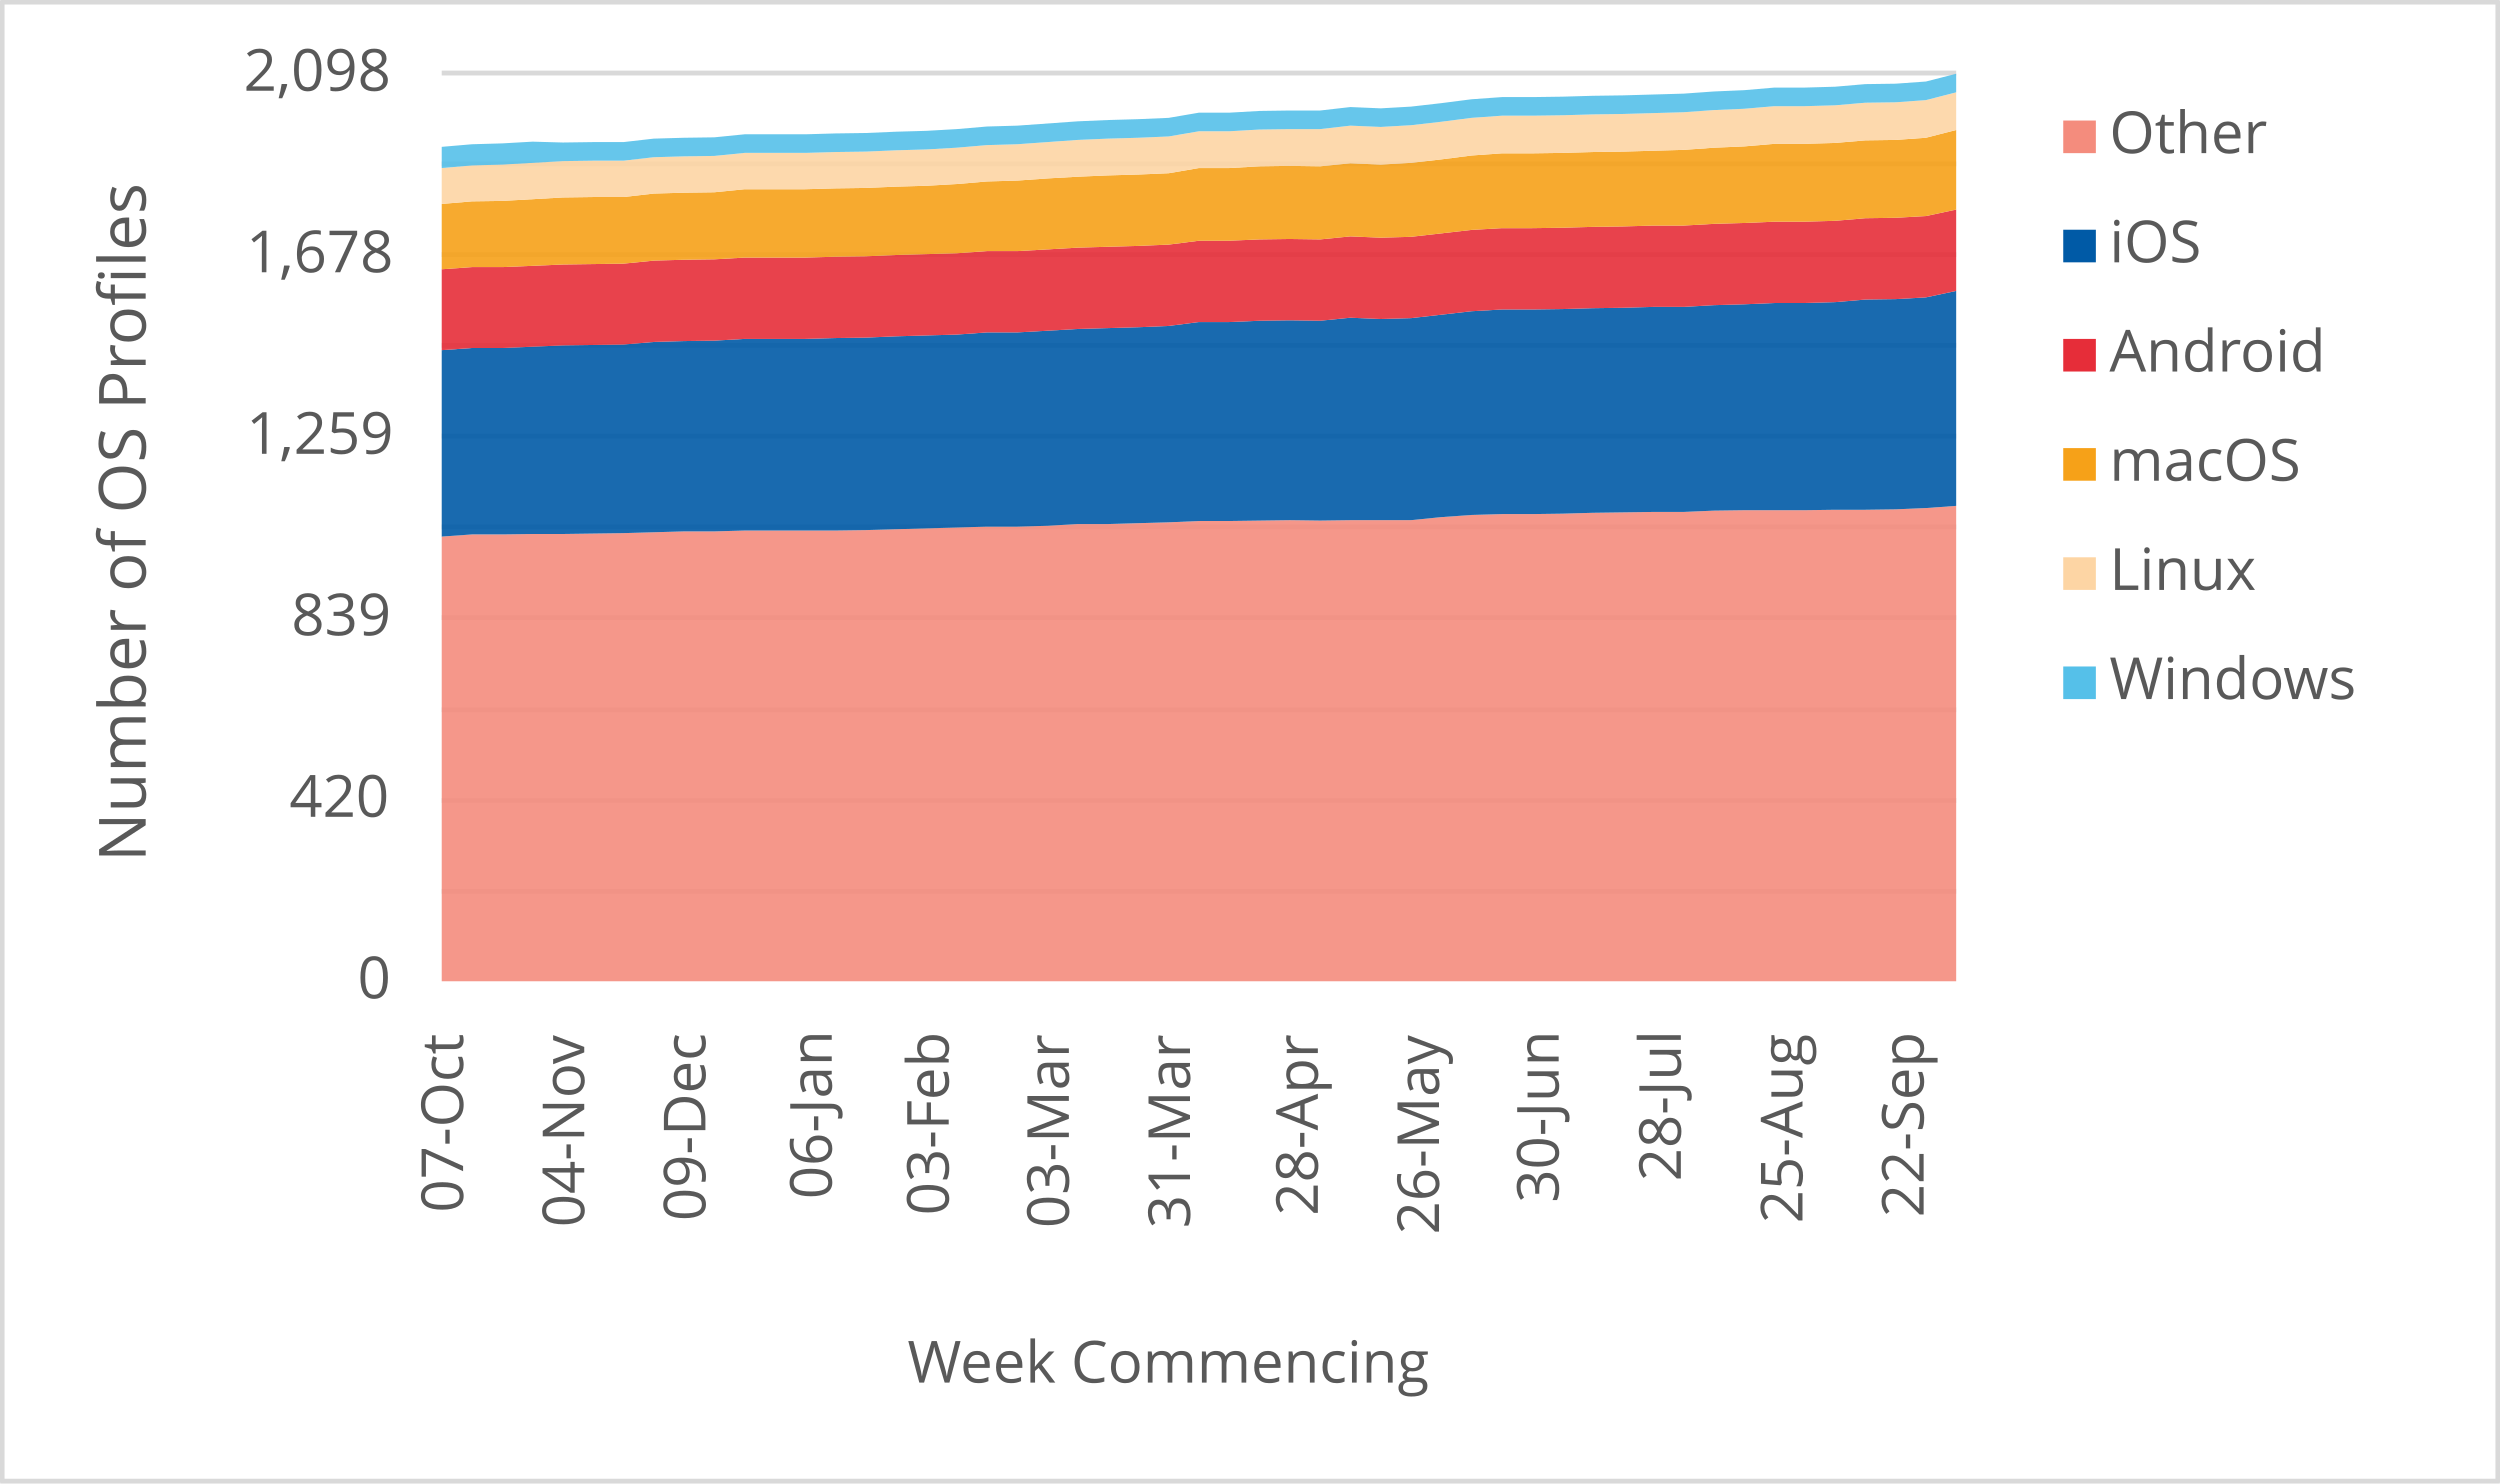
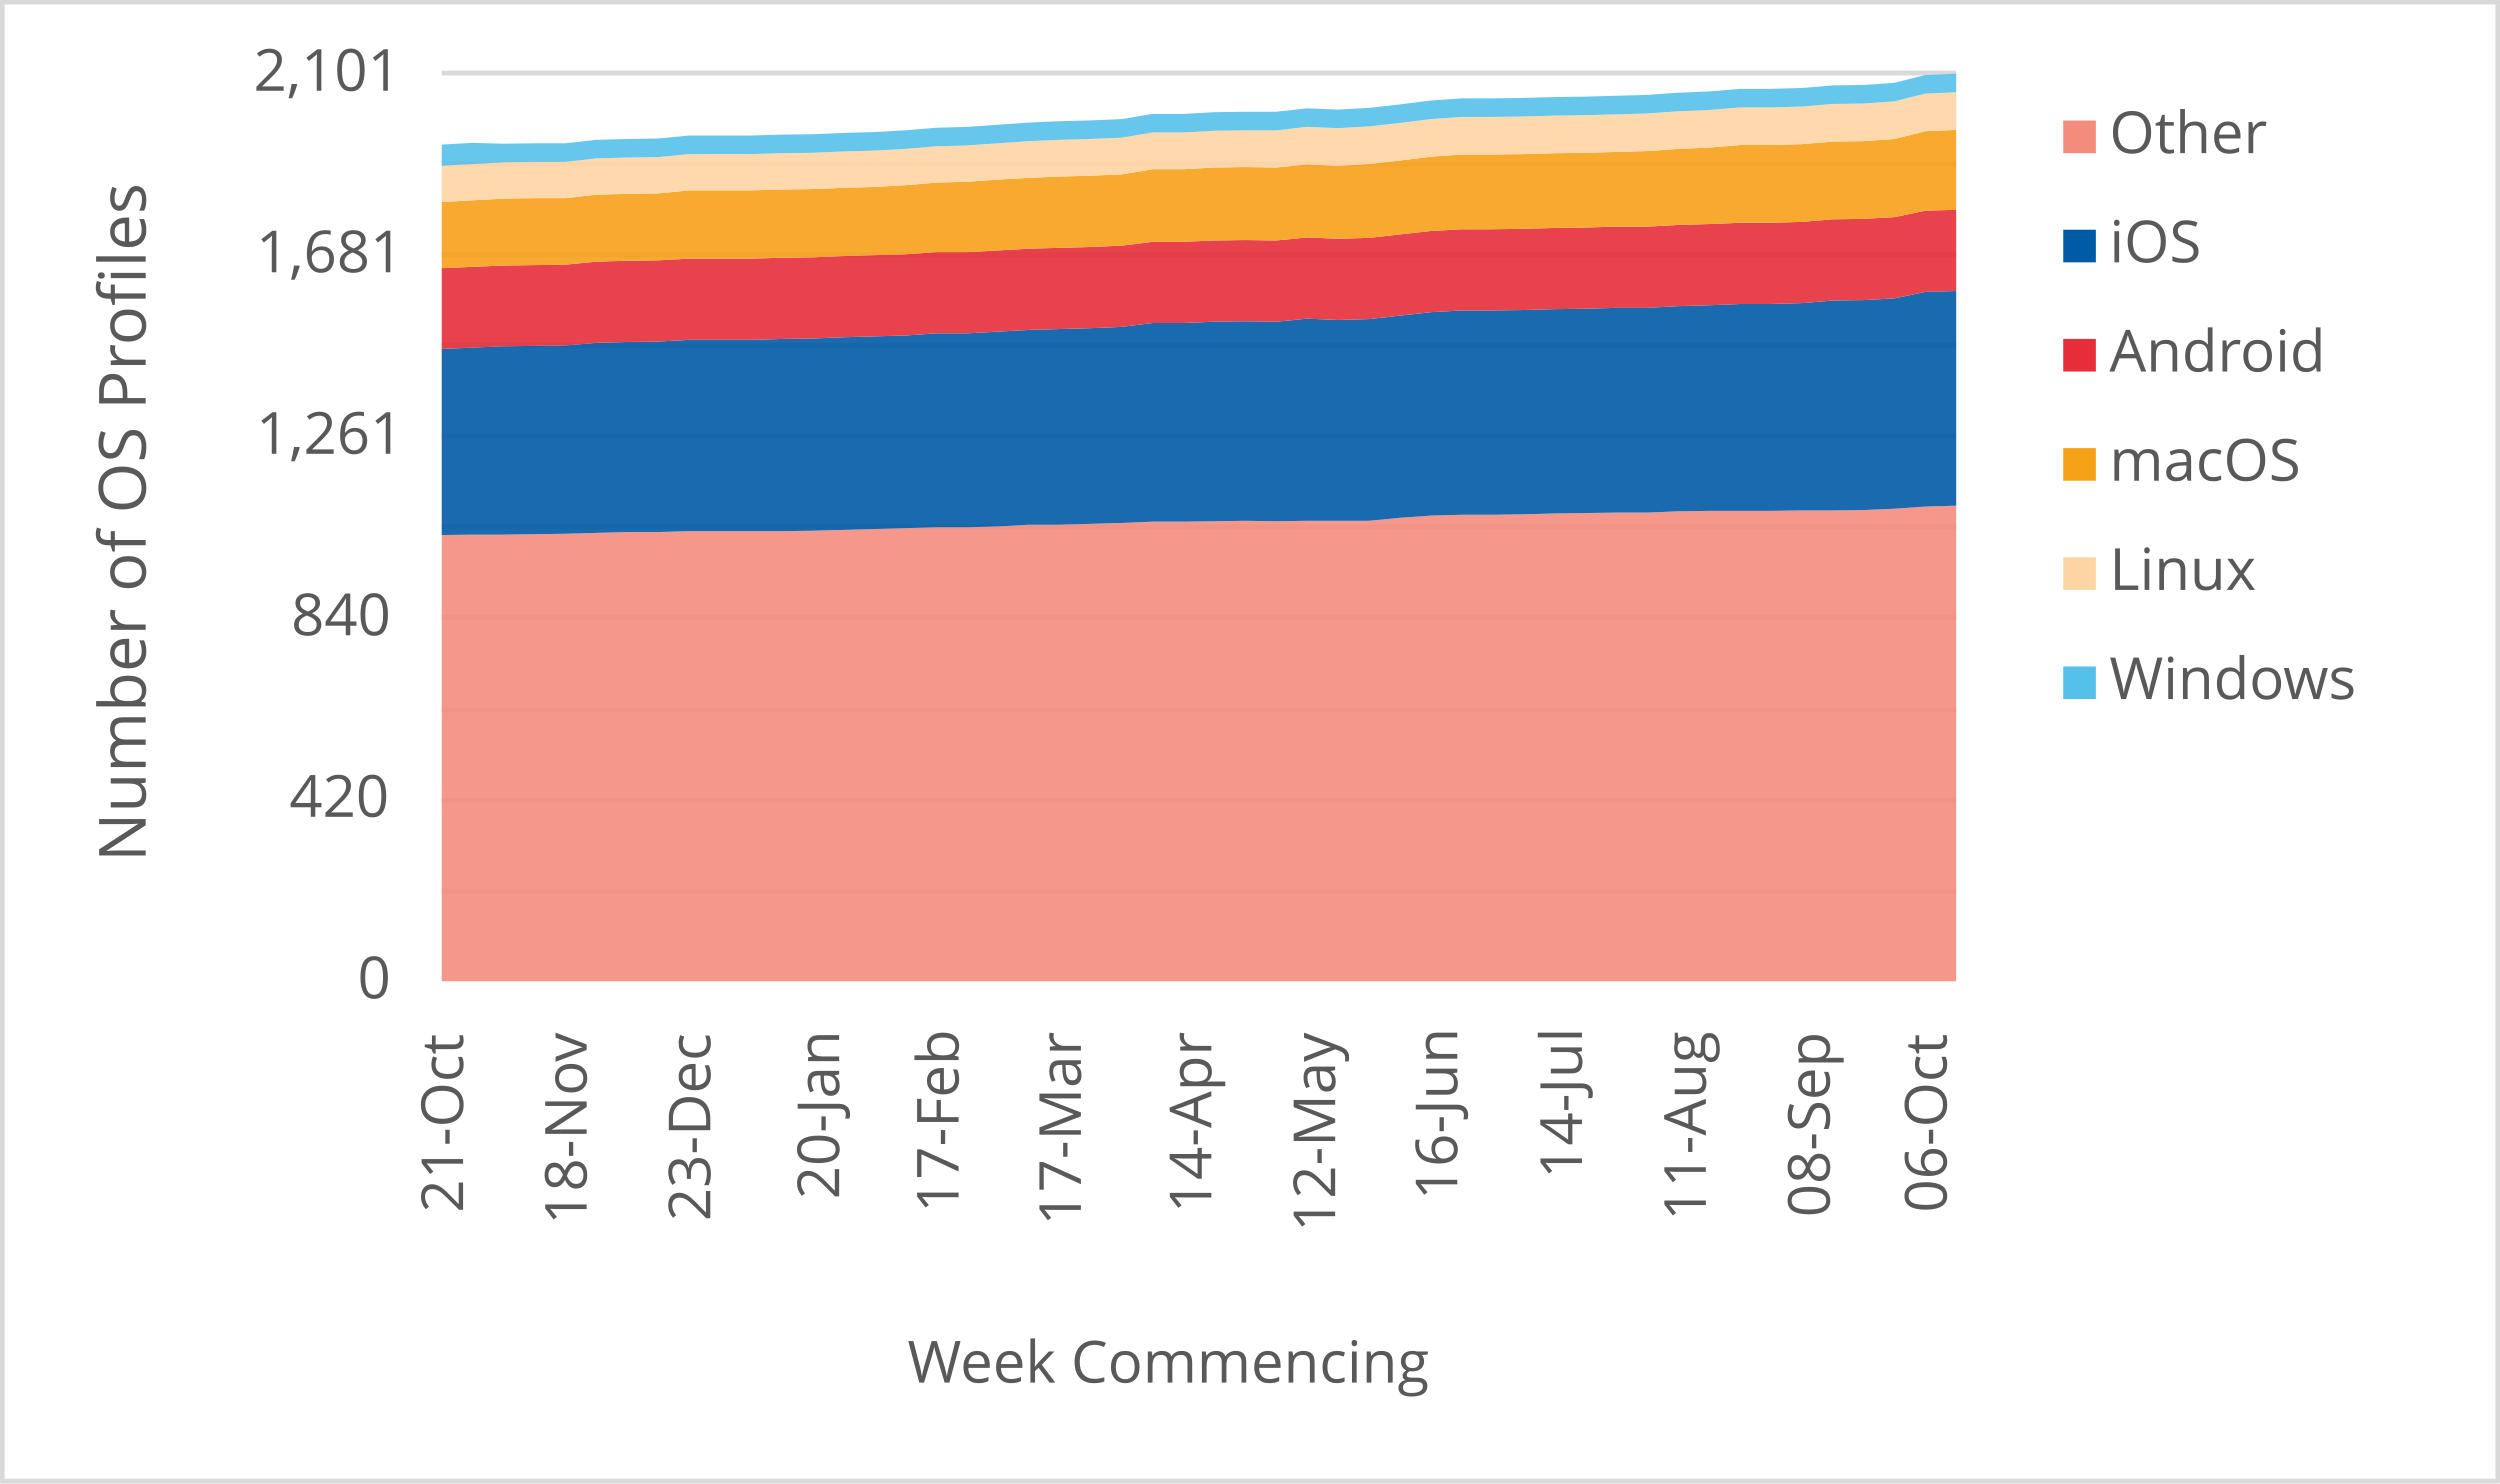
<svg xmlns="http://www.w3.org/2000/svg" width="1763" height="1046" xml:space="preserve" overflow="hidden">
  <defs>
    <clipPath id="clip0">
      <rect x="2917" y="346" width="1763" height="1046" />
    </clipPath>
  </defs>
  <g clip-path="url(#clip0)" transform="translate(-2917 -346)">
    <rect x="2918" y="347" width="1760" height="1043" fill="#FFFFFF" />
    <g>
      <path d="    M3228.5 974.532 4296.5 974.532    M3228.5 910.53 4296.5 910.53    M3228.5 846.528 4296.5 846.528    M3228.5 781.526 4296.5 781.526    M3228.5 717.524 4296.5 717.524    M3228.5 653.522 4296.5 653.522    M3228.5 589.52 4296.5 589.52    M3228.5 525.517 4296.5 525.517    M3228.5 461.515 4296.5 461.515    M3228.5 397.5 4296.5 397.5" stroke="#D9D9D9" stroke-width="3.438" stroke-linejoin="round" stroke-miterlimit="10" fill="none" />
    </g>
    <g>
      <path d="M 1038.5 4296.5 1038.5" stroke="#D9D9D9" stroke-width="3.438" stroke-linejoin="round" stroke-miterlimit="10" fill="none" fill-rule="evenodd" />
    </g>
    <g>
-       <text fill="#595959" font-family="Verdana,Open Sans,DejaVu Sans,sans-serif" font-weight="400" font-size="41" transform="matrix(6.12323e-17 -1 1 6.12323e-17 3243.565 1201.1)">07-Oct</text>
+       <text fill="#595959" font-family="Verdana,Open Sans,DejaVu Sans,sans-serif" font-weight="400" font-size="41" transform="matrix(6.12323e-17 -1 1 6.12323e-17 3243.565 1201.14)">21-Oct</text>
    </g>
    <g>
-       <text fill="#595959" font-family="Verdana,Open Sans,DejaVu Sans,sans-serif" font-weight="400" font-size="41" transform="matrix(6.12323e-17 -1 1 6.12323e-17 3329.005 1211.43)">04-Nov</text>
+       <text fill="#595959" font-family="Verdana,Open Sans,DejaVu Sans,sans-serif" font-weight="400" font-size="41" transform="matrix(6.12323e-17 -1 1 6.12323e-17 3330.728 1209.708)">18-Nov</text>
    </g>
    <g>
-       <text fill="#595959" font-family="Verdana,Open Sans,DejaVu Sans,sans-serif" font-weight="400" font-size="41" transform="matrix(6.12323e-17 -1 1 6.12323e-17 3414.445 1207.086)">09-Dec</text>
+       <text fill="#595959" font-family="Verdana,Open Sans,DejaVu Sans,sans-serif" font-weight="400" font-size="41" transform="matrix(6.12323e-17 -1 1 6.12323e-17 3417.912 1207.126)">23-Dec</text>
    </g>
    <g>
-       <text fill="#595959" font-family="Verdana,Open Sans,DejaVu Sans,sans-serif" font-weight="400" font-size="41" transform="matrix(6.12323e-17 -1 1 6.12323e-17 3503.538 1191.651)">06-Jan</text>
+       <text fill="#595959" font-family="Verdana,Open Sans,DejaVu Sans,sans-serif" font-weight="400" font-size="41" transform="matrix(6.12323e-17 -1 1 6.12323e-17 3508.769 1191.691)">20-Jan</text>
    </g>
    <g>
-       <text fill="#595959" font-family="Verdana,Open Sans,DejaVu Sans,sans-serif" font-weight="400" font-size="41" transform="matrix(6.12323e-17 -1 1 6.12323e-17 3586.035 1203.042)">03-Feb</text>
+       <text fill="#595959" font-family="Verdana,Open Sans,DejaVu Sans,sans-serif" font-weight="400" font-size="41" transform="matrix(6.12323e-17 -1 1 6.12323e-17 3593.01 1201.32)">17-Feb</text>
    </g>
    <g>
-       <text fill="#595959" font-family="Verdana,Open Sans,DejaVu Sans,sans-serif" font-weight="400" font-size="41" transform="matrix(6.12323e-17 -1 1 6.12323e-17 3670.765 1212.011)">03-Mar</text>
+       <text fill="#595959" font-family="Verdana,Open Sans,DejaVu Sans,sans-serif" font-weight="400" font-size="41" transform="matrix(6.12323e-17 -1 1 6.12323e-17 3679.253 1210.289)">17-Mar</text>
    </g>
    <g>
-       <text fill="#595959" font-family="Verdana,Open Sans,DejaVu Sans,sans-serif" font-weight="400" font-size="41" transform="matrix(6.12323e-17 -1 1 6.12323e-17 3756.185 1212.171)">31-Mar</text>
+       <text fill="#595959" font-family="Verdana,Open Sans,DejaVu Sans,sans-serif" font-weight="400" font-size="41" transform="matrix(6.12323e-17 -1 1 6.12323e-17 3771.241 1201.541)">14-Apr</text>
    </g>
    <g>
-       <text fill="#595959" font-family="Verdana,Open Sans,DejaVu Sans,sans-serif" font-weight="400" font-size="41" transform="matrix(6.12323e-17 -1 1 6.12323e-17 3846.349 1203.302)">28-Apr</text>
+       <text fill="#595959" font-family="Verdana,Open Sans,DejaVu Sans,sans-serif" font-weight="400" font-size="41" transform="matrix(6.12323e-17 -1 1 6.12323e-17 3858.555 1214.753)">12-May</text>
    </g>
    <g>
-       <text fill="#595959" font-family="Verdana,Open Sans,DejaVu Sans,sans-serif" font-weight="400" font-size="41" transform="matrix(6.12323e-17 -1 1 6.12323e-17 3931.789 1216.515)">26-May</text>
+       <text fill="#595959" font-family="Verdana,Open Sans,DejaVu Sans,sans-serif" font-weight="400" font-size="41" transform="matrix(6.12323e-17 -1 1 6.12323e-17 3944.668 1192.291)">16-Jun</text>
    </g>
    <g>
-       <text fill="#595959" font-family="Verdana,Open Sans,DejaVu Sans,sans-serif" font-weight="400" font-size="41" transform="matrix(6.12323e-17 -1 1 6.12323e-17 4016.178 1194.173)">30-Jun</text>
+       <text fill="#595959" font-family="Verdana,Open Sans,DejaVu Sans,sans-serif" font-weight="400" font-size="41" transform="matrix(6.12323e-17 -1 1 6.12323e-17 4032.582 1177.277)">14-Jul</text>
    </g>
    <g>
-       <text fill="#595959" font-family="Verdana,Open Sans,DejaVu Sans,sans-serif" font-weight="400" font-size="41" transform="matrix(6.12323e-17 -1 1 6.12323e-17 4102.329 1179.039)">28-Jul</text>
+       <text fill="#595959" font-family="Verdana,Open Sans,DejaVu Sans,sans-serif" font-weight="400" font-size="41" transform="matrix(6.12323e-17 -1 1 6.12323e-17 4119.956 1206.906)">11-Aug</text>
    </g>
    <g>
-       <text fill="#595959" font-family="Verdana,Open Sans,DejaVu Sans,sans-serif" font-weight="400" font-size="41" transform="matrix(6.12323e-17 -1 1 6.12323e-17 4188.109 1208.667)">25-Aug</text>
+       <text fill="#595959" font-family="Verdana,Open Sans,DejaVu Sans,sans-serif" font-weight="400" font-size="41" transform="matrix(6.12323e-17 -1 1 6.12323e-17 4207.31 1204.383)">08-Sep</text>
    </g>
    <g>
-       <text fill="#595959" font-family="Verdana,Open Sans,DejaVu Sans,sans-serif" font-weight="400" font-size="41" transform="matrix(6.12323e-17 -1 1 6.12323e-17 4273.549 1204.423)">22-Sep</text>
+       <text fill="#595959" font-family="Verdana,Open Sans,DejaVu Sans,sans-serif" font-weight="400" font-size="41" transform="matrix(6.12323e-17 -1 1 6.12323e-17 4289.769 1201.1)">06-Oct</text>
    </g>
    <g>
      <text fill="#595959" font-family="Verdana,Open Sans,DejaVu Sans,sans-serif" font-weight="400" font-size="41" transform="matrix(1 0 0 1 3169.141 1050)">0</text>
    </g>
    <g>
      <text fill="#595959" font-family="Verdana,Open Sans,DejaVu Sans,sans-serif" font-weight="400" font-size="41" transform="matrix(1 0 0 1 3121.074 922)">420</text>
    </g>
    <g>
-       <text fill="#595959" font-family="Verdana,Open Sans,DejaVu Sans,sans-serif" font-weight="400" font-size="41" transform="matrix(1 0 0 1 3122.456 794)">839</text>
+       <text fill="#595959" font-family="Verdana,Open Sans,DejaVu Sans,sans-serif" font-weight="400" font-size="41" transform="matrix(1 0 0 1 3122.295 794)">840</text>
    </g>
    <g>
-       <text fill="#595959" font-family="Verdana,Open Sans,DejaVu Sans,sans-serif" font-weight="400" font-size="41" transform="matrix(1 0 0 1 3090.645 666)">1,259</text>
+       <text fill="#595959" font-family="Verdana,Open Sans,DejaVu Sans,sans-serif" font-weight="400" font-size="41" transform="matrix(1 0 0 1 3097.571 666)">1,261</text>
    </g>
    <g>
-       <text fill="#595959" font-family="Verdana,Open Sans,DejaVu Sans,sans-serif" font-weight="400" font-size="41" transform="matrix(1 0 0 1 3090.564 538)">1,678</text>
+       <text fill="#595959" font-family="Verdana,Open Sans,DejaVu Sans,sans-serif" font-weight="400" font-size="41" transform="matrix(1 0 0 1 3097.571 538)">1,681</text>
    </g>
    <g>
-       <text fill="#595959" font-family="Verdana,Open Sans,DejaVu Sans,sans-serif" font-weight="400" font-size="41" transform="matrix(1 0 0 1 3088.803 410)">2,098</text>
+       <text fill="#595959" font-family="Verdana,Open Sans,DejaVu Sans,sans-serif" font-weight="400" font-size="41" transform="matrix(1 0 0 1 3095.81 410)">2,101</text>
    </g>
    <g>
      <text fill="#595959" font-family="Verdana,Open Sans,DejaVu Sans,sans-serif" font-weight="400" font-size="41" transform="matrix(1 0 0 1 3556.971 1321)">Week Commencing</text>
    </g>
    <g>
      <text fill="#595959" font-family="Verdana,Open Sans,DejaVu Sans,sans-serif" font-weight="400" font-size="46" transform="matrix(6.12323e-17 -1 1 6.12323e-17 3019.73 953.792)">Number of OS Profiles</text>
    </g>
    <rect x="2918.5" y="347.5" width="1760" height="1043" stroke="#D9D9D9" stroke-width="3.438" stroke-linejoin="round" stroke-miterlimit="10" fill="none" />
    <g>
-       <path d="M3228.5 1038 3249.86 1038 3271.22 1038 3292.58 1038 3313.94 1038 3335.3 1038 3356.66 1038 3378.02 1038 3399.38 1038 3420.74 1038 3442.1 1038 3463.46 1038 3484.82 1038 3506.18 1038 3527.54 1038 3548.9 1038 3570.26 1038 3591.62 1038 3612.98 1038 3634.34 1038 3655.7 1038 3677.06 1038 3698.42 1038 3719.78 1038 3741.14 1038 3762.5 1038 3783.86 1038 3805.22 1038 3826.58 1038 3847.94 1038 3869.3 1038 3890.66 1038 3912.02 1038 3933.38 1038 3954.74 1038 3976.1 1038 3997.46 1038 4018.82 1038 4040.18 1038 4061.54 1038 4082.9 1038 4104.26 1038 4125.62 1038 4146.98 1038 4168.34 1038 4189.7 1038 4211.06 1038 4232.42 1038 4253.78 1038 4275.14 1038 4296.5 1038 4296.5 702.747 4275.14 704.273 4253.78 705.188 4232.42 705.493 4211.06 705.493 4189.7 705.798 4168.34 705.798 4146.98 705.798 4125.62 706.103 4104.26 707.018 4082.9 707.018 4061.54 707.323 4040.18 707.628 4018.82 708.238 3997.46 708.543 3976.1 708.543 3954.74 709.153 3933.38 710.679 3912.02 712.814 3890.66 712.814 3869.3 712.814 3847.94 713.119 3826.58 712.814 3805.22 713.119 3783.86 713.424 3762.5 713.424 3741.14 714.339 3719.78 714.949 3698.42 715.56 3677.06 715.56 3655.7 716.78 3634.34 717.39 3612.98 717.39 3591.62 718 3570.26 718.61 3548.9 719.22 3527.54 719.83 3506.18 720.135 3484.82 720.135 3463.46 720.135 3442.1 720.135 3420.74 720.745 3399.38 720.745 3378.02 721.356 3356.66 721.966 3335.3 722.271 3313.94 722.576 3292.58 722.576 3271.22 722.881 3249.86 722.881 3228.5 724.406 3228.5 1038Z" fill="#f48c7d" opacity="0.9" />
+       <path d="M3228.5 1038 3250.296 1038 3272.092 1038 3293.888 1038 3315.684 1038 3337.48 1038 3359.276 1038 3381.071 1038 3402.867 1038 3424.663 1038 3446.459 1038 3468.255 1038 3490.051 1038 3511.847 1038 3533.643 1038 3555.439 1038 3577.235 1038 3599.031 1038 3620.827 1038 3642.622 1038 3664.418 1038 3686.214 1038 3708.01 1038 3729.806 1038 3751.602 1038 3773.398 1038 3795.194 1038 3816.99 1038 3838.786 1038 3860.582 1038 3882.378 1038 3904.173 1038 3925.969 1038 3947.765 1038 3969.561 1038 3991.357 1038 4013.153 1038 4034.949 1038 4056.745 1038 4078.541 1038 4100.337 1038 4122.133 1038 4143.929 1038 4165.724 1038 4187.52 1038 4209.316 1038 4231.112 1038 4252.908 1038 4274.704 1038 4296.5 1038 4296.5 702.617 4274.704 703.226 4252.908 704.749 4231.112 705.663 4209.316 705.968 4187.52 705.968 4165.724 706.272 4143.929 706.272 4122.133 706.272 4100.337 706.577 4078.541 707.491 4056.745 707.491 4034.949 707.795 4013.153 708.1 3991.357 708.709 3969.561 709.014 3947.765 709.014 3925.969 709.623 3904.173 711.146 3882.378 713.278 3860.582 713.278 3838.786 713.278 3816.99 713.583 3795.194 713.278 3773.398 713.583 3751.602 713.888 3729.806 713.888 3708.01 714.802 3686.214 715.411 3664.418 716.02 3642.622 716.02 3620.827 717.238 3599.031 717.848 3577.235 717.848 3555.439 718.457 3533.643 719.066 3511.847 719.675 3490.051 720.285 3468.255 720.589 3446.459 720.589 3424.663 720.589 3402.867 720.589 3381.071 721.198 3359.276 721.198 3337.48 721.808 3315.684 722.417 3293.888 722.722 3272.092 723.026 3250.296 723.026 3228.5 723.331 3228.5 1038Z" fill="#f48c7d" opacity="0.9" />
    </g>
    <g>
-       <path d="M3228.5 724.406 3249.86 722.881 3271.22 722.881 3292.58 722.576 3313.94 722.576 3335.3 722.271 3356.66 721.966 3378.02 721.356 3399.38 720.745 3420.74 720.745 3442.1 720.135 3463.46 720.135 3484.82 720.135 3506.18 720.135 3527.54 719.83 3548.9 719.22 3570.26 718.61 3591.62 718 3612.98 717.39 3634.34 717.39 3655.7 716.78 3677.06 715.56 3698.42 715.56 3719.78 714.949 3741.14 714.339 3762.5 713.424 3783.86 713.424 3805.22 713.119 3826.58 712.814 3847.94 713.119 3869.3 712.814 3890.66 712.814 3912.02 712.814 3933.38 710.679 3954.74 709.153 3976.1 708.543 3997.46 708.543 4018.82 708.238 4040.18 707.628 4061.54 707.323 4082.9 707.018 4104.26 707.018 4125.62 706.103 4146.98 705.798 4168.34 705.798 4189.7 705.798 4211.06 705.493 4232.42 705.493 4253.78 705.188 4275.14 704.273 4296.5 702.747 4296.5 551.136 4275.14 555.712 4253.78 556.932 4232.42 557.237 4211.06 559.068 4189.7 559.678 4168.34 559.678 4146.98 560.593 4125.62 561.203 4104.26 562.423 4082.9 562.423 4061.54 563.033 4040.18 563.338 4018.82 563.949 3997.46 564.254 3976.1 564.254 3954.74 565.474 3933.38 567.914 3912.02 570.355 3890.66 570.965 3869.3 570.05 3847.94 572.185 3826.58 571.88 3805.22 572.185 3783.86 573.1 3762.5 573.1 3741.14 575.846 3719.78 576.761 3698.42 577.371 3677.06 577.981 3655.7 579.201 3634.34 580.421 3612.98 580.421 3591.62 581.947 3570.26 582.557 3548.9 583.167 3527.54 584.082 3506.18 584.387 3484.82 584.997 3463.46 584.997 3442.1 584.997 3420.74 586.217 3399.38 586.522 3378.02 587.133 3356.66 588.963 3335.3 589.268 3313.94 589.573 3292.58 590.488 3271.22 591.403 3249.86 591.403 3228.5 592.929 3228.5 724.406Z" fill="#005aa6" opacity="0.9" />
+       <path d="M3228.5 723.331 3250.296 723.026 3272.092 723.026 3293.888 722.722 3315.684 722.417 3337.48 721.808 3359.276 721.198 3381.071 721.198 3402.867 720.589 3424.663 720.589 3446.459 720.589 3468.255 720.589 3490.051 720.285 3511.847 719.675 3533.643 719.066 3555.439 718.457 3577.235 717.848 3599.031 717.848 3620.827 717.238 3642.622 716.02 3664.418 716.02 3686.214 715.411 3708.01 714.802 3729.806 713.888 3751.602 713.888 3773.398 713.583 3795.194 713.278 3816.99 713.583 3838.786 713.278 3860.582 713.278 3882.378 713.278 3904.173 711.146 3925.969 709.623 3947.765 709.014 3969.561 709.014 3991.357 708.709 4013.153 708.1 4034.949 707.795 4056.745 707.491 4078.541 707.491 4100.337 706.577 4122.133 706.272 4143.929 706.272 4165.724 706.272 4187.52 705.968 4209.316 705.968 4231.112 705.663 4252.908 704.749 4274.704 703.226 4296.5 702.617 4296.5 551.222 4274.704 551.832 4252.908 556.401 4231.112 557.619 4209.316 557.924 4187.52 559.752 4165.724 560.361 4143.929 560.361 4122.133 561.275 4100.337 561.884 4078.541 563.102 4056.745 563.102 4034.949 563.712 4013.153 564.016 3991.357 564.625 3969.561 564.93 3947.765 564.93 3925.969 566.149 3904.173 568.585 3882.378 571.022 3860.582 571.632 3838.786 570.718 3816.99 572.85 3795.194 572.545 3773.398 572.85 3751.602 573.764 3729.806 573.764 3708.01 576.505 3686.214 577.419 3664.418 578.029 3642.622 578.638 3620.827 579.856 3599.031 581.075 3577.235 581.075 3555.439 582.598 3533.643 583.207 3511.847 583.816 3490.051 584.73 3468.255 585.035 3446.459 585.644 3424.663 585.644 3402.867 585.644 3381.071 586.862 3359.276 587.167 3337.48 587.776 3315.684 589.604 3293.888 589.909 3272.092 590.213 3250.296 591.127 3228.5 592.041 3228.5 723.331Z" fill="#005aa6" opacity="0.9" />
    </g>
    <g>
-       <path d="M3228.5 592.929 3249.86 591.403 3271.22 591.403 3292.58 590.488 3313.94 589.573 3335.3 589.268 3356.66 588.963 3378.02 587.133 3399.38 586.522 3420.74 586.217 3442.1 584.997 3463.46 584.997 3484.82 584.997 3506.18 584.387 3527.54 584.082 3548.9 583.167 3570.26 582.557 3591.62 581.947 3612.98 580.421 3634.34 580.421 3655.7 579.201 3677.06 577.981 3698.42 577.371 3719.78 576.761 3741.14 575.846 3762.5 573.1 3783.86 573.1 3805.22 572.185 3826.58 571.88 3847.94 572.185 3869.3 570.05 3890.66 570.965 3912.02 570.355 3933.38 567.914 3954.74 565.474 3976.1 564.254 3997.46 564.254 4018.82 563.949 4040.18 563.338 4061.54 563.033 4082.9 562.423 4104.26 562.423 4125.62 561.203 4146.98 560.593 4168.34 559.678 4189.7 559.678 4211.06 559.068 4232.42 557.237 4253.78 556.932 4275.14 555.712 4296.5 551.136 4296.5 493.786 4275.14 498.362 4253.78 499.582 4232.42 499.888 4211.06 501.718 4189.7 502.328 4168.34 502.328 4146.98 503.243 4125.62 503.853 4104.26 505.073 4082.9 505.073 4061.54 505.684 4040.18 505.989 4018.82 506.599 3997.46 506.904 3976.1 506.904 3954.74 508.124 3933.38 510.564 3912.02 513.005 3890.66 513.615 3869.3 512.7 3847.94 514.835 3826.58 514.53 3805.22 514.835 3783.86 515.75 3762.5 515.75 3741.14 518.496 3719.78 519.411 3698.42 520.021 3677.06 520.631 3655.7 521.851 3634.34 523.071 3612.98 523.071 3591.62 524.597 3570.26 525.207 3548.9 525.817 3527.54 526.732 3506.18 527.037 3484.82 527.647 3463.46 527.647 3442.1 527.647 3420.74 528.867 3399.38 529.173 3378.02 529.783 3356.66 531.918 3335.3 532.223 3313.94 532.528 3292.58 533.443 3271.22 534.358 3249.86 534.358 3228.5 535.884 3228.5 592.929Z" fill="#e62d39" opacity="0.9" />
+       <path d="M3228.5 592.041 3250.296 591.127 3272.092 590.213 3293.888 589.909 3315.684 589.604 3337.48 587.776 3359.276 587.167 3381.071 586.862 3402.867 585.644 3424.663 585.644 3446.459 585.644 3468.255 585.035 3490.051 584.73 3511.847 583.816 3533.643 583.207 3555.439 582.598 3577.235 581.075 3599.031 581.075 3620.827 579.856 3642.622 578.638 3664.418 578.029 3686.214 577.419 3708.01 576.505 3729.806 573.764 3751.602 573.764 3773.398 572.85 3795.194 572.545 3816.99 572.85 3838.786 570.718 3860.582 571.632 3882.378 571.022 3904.173 568.585 3925.969 566.149 3947.765 564.93 3969.561 564.93 3991.357 564.625 4013.153 564.016 4034.949 563.712 4056.745 563.102 4078.541 563.102 4100.337 561.884 4122.133 561.275 4143.929 560.361 4165.724 560.361 4187.52 559.752 4209.316 557.924 4231.112 557.619 4252.908 556.401 4274.704 551.832 4296.5 551.222 4296.5 493.954 4274.704 494.564 4252.908 499.133 4231.112 500.351 4209.316 500.656 4187.52 502.484 4165.724 503.093 4143.929 503.093 4122.133 504.007 4100.337 504.616 4078.541 505.834 4056.745 505.834 4034.949 506.444 4013.153 506.748 3991.357 507.357 3969.561 507.662 3947.765 507.662 3925.969 508.881 3904.173 511.317 3882.378 513.754 3860.582 514.364 3838.786 513.45 3816.99 515.582 3795.194 515.277 3773.398 515.582 3751.602 516.496 3729.806 516.496 3708.01 519.238 3686.214 520.151 3664.418 520.761 3642.622 521.37 3620.827 522.588 3599.031 523.807 3577.235 523.807 3555.439 525.33 3533.643 525.939 3511.847 526.548 3490.051 527.462 3468.255 527.767 3446.459 528.376 3424.663 528.376 3402.867 528.376 3381.071 529.594 3359.276 529.899 3337.48 530.508 3315.684 532.641 3293.888 532.945 3272.092 533.25 3250.296 534.164 3228.5 535.078 3228.5 592.041Z" fill="#e62d39" opacity="0.9" />
    </g>
    <g>
-       <path d="M3228.5 535.884 3249.86 534.358 3271.22 534.358 3292.58 533.443 3313.94 532.528 3335.3 532.223 3356.66 531.918 3378.02 529.783 3399.38 529.173 3420.74 528.867 3442.1 527.647 3463.46 527.647 3484.82 527.647 3506.18 527.037 3527.54 526.732 3548.9 525.817 3570.26 525.207 3591.62 524.597 3612.98 523.071 3634.34 523.071 3655.7 521.851 3677.06 520.631 3698.42 520.021 3719.78 519.411 3741.14 518.496 3762.5 515.75 3783.86 515.75 3805.22 514.835 3826.58 514.53 3847.94 514.835 3869.3 512.7 3890.66 513.615 3912.02 513.005 3933.38 510.564 3954.74 508.124 3976.1 506.904 3997.46 506.904 4018.82 506.599 4040.18 505.989 4061.54 505.684 4082.9 505.073 4104.26 505.073 4125.62 503.853 4146.98 503.243 4168.34 502.328 4189.7 502.328 4211.06 501.718 4232.42 499.888 4253.78 499.582 4275.14 498.362 4296.5 493.786 4296.5 437.657 4275.14 443.148 4253.78 444.673 4232.42 444.978 4211.06 446.808 4189.7 447.418 4168.34 447.418 4146.98 449.249 4125.62 450.164 4104.26 451.689 4082.9 452.299 4061.54 452.909 4040.18 453.214 4018.82 453.825 3997.46 454.13 3976.1 454.13 3954.74 455.655 3933.38 458.4 3912.02 460.841 3890.66 462.061 3869.3 461.146 3847.94 463.281 3826.58 462.976 3805.22 463.281 3783.86 464.501 3762.5 464.501 3741.14 468.162 3719.78 469.077 3698.42 469.687 3677.06 470.602 3655.7 471.823 3634.34 473.348 3612.98 473.958 3591.62 475.788 3570.26 477.009 3548.9 477.619 3527.54 478.534 3506.18 478.839 3484.82 479.449 3463.46 479.449 3442.1 479.449 3420.74 481.584 3399.38 481.889 3378.02 482.5 3356.66 484.94 3335.3 484.94 3313.94 485.245 3292.58 486.465 3271.22 487.685 3249.86 487.99 3228.5 489.821 3228.5 535.884Z" fill="#f6a118" opacity="0.9" />
+       <path d="M3228.5 535.078 3250.296 534.164 3272.092 533.25 3293.888 532.945 3315.684 532.641 3337.48 530.508 3359.276 529.899 3381.071 529.594 3402.867 528.376 3424.663 528.376 3446.459 528.376 3468.255 527.767 3490.051 527.462 3511.847 526.548 3533.643 525.939 3555.439 525.33 3577.235 523.807 3599.031 523.807 3620.827 522.588 3642.622 521.37 3664.418 520.761 3686.214 520.151 3708.01 519.238 3729.806 516.496 3751.602 516.496 3773.398 515.582 3795.194 515.277 3816.99 515.582 3838.786 513.45 3860.582 514.364 3882.378 513.754 3904.173 511.317 3925.969 508.881 3947.765 507.662 3969.561 507.662 3991.357 507.357 4013.153 506.748 4034.949 506.444 4056.745 505.834 4078.541 505.834 4100.337 504.616 4122.133 504.007 4143.929 503.093 4165.724 503.093 4187.52 502.484 4209.316 500.656 4231.112 500.351 4252.908 499.133 4274.704 494.564 4296.5 493.954 4296.5 437.6 4274.704 438.514 4252.908 443.997 4231.112 445.52 4209.316 445.825 4187.52 447.653 4165.724 448.262 4143.929 448.262 4122.133 450.089 4100.337 451.003 4078.541 452.526 4056.745 453.136 4034.949 453.745 4013.153 454.05 3991.357 454.659 3969.561 454.963 3947.765 454.963 3925.969 456.486 3904.173 459.228 3882.378 461.665 3860.582 462.883 3838.786 461.97 3816.99 464.102 3795.194 463.797 3773.398 464.102 3751.602 465.32 3729.806 465.32 3708.01 468.976 3686.214 469.89 3664.418 470.499 3642.622 471.413 3620.827 472.631 3599.031 474.154 3577.235 474.763 3555.439 476.591 3533.643 477.81 3511.847 478.419 3490.051 479.333 3468.255 479.637 3446.459 480.247 3424.663 480.247 3402.867 480.247 3381.071 482.379 3359.276 482.683 3337.48 483.293 3315.684 485.73 3293.888 485.73 3272.092 486.034 3250.296 487.253 3228.5 488.471 3228.5 535.078Z" fill="#f6a118" opacity="0.9" />
    </g>
    <g>
-       <path d="M3228.5 489.821 3249.86 487.99 3271.22 487.685 3292.58 486.465 3313.94 485.245 3335.3 484.94 3356.66 484.94 3378.02 482.5 3399.38 481.889 3420.74 481.584 3442.1 479.449 3463.46 479.449 3484.82 479.449 3506.18 478.839 3527.54 478.534 3548.9 477.619 3570.26 477.009 3591.62 475.788 3612.98 473.958 3634.34 473.348 3655.7 471.823 3677.06 470.602 3698.42 469.687 3719.78 469.077 3741.14 468.162 3762.5 464.501 3783.86 464.501 3805.22 463.281 3826.58 462.976 3847.94 463.281 3869.3 461.146 3890.66 462.061 3912.02 460.841 3933.38 458.4 3954.74 455.655 3976.1 454.13 3997.46 454.13 4018.82 453.825 4040.18 453.214 4061.54 452.909 4082.9 452.299 4104.26 451.689 4125.62 450.164 4146.98 449.249 4168.34 447.418 4189.7 447.418 4211.06 446.808 4232.42 444.978 4253.78 444.673 4275.14 443.148 4296.5 437.657 4296.5 411.117 4275.14 416.608 4253.78 418.133 4232.42 418.439 4211.06 420.269 4189.7 420.879 4168.34 420.879 4146.98 422.709 4125.62 423.624 4104.26 425.15 4082.9 425.76 4061.54 426.37 4040.18 426.675 4018.82 427.285 3997.46 427.59 3976.1 427.59 3954.74 429.115 3933.38 431.861 3912.02 434.301 3890.66 435.521 3869.3 434.606 3847.94 437.047 3826.58 437.047 3805.22 437.352 3783.86 438.572 3762.5 438.572 3741.14 442.233 3719.78 443.148 3698.42 443.758 3677.06 444.673 3655.7 446.198 3634.34 447.724 3612.98 448.334 3591.62 450.164 3570.26 451.384 3548.9 451.994 3527.54 452.909 3506.18 453.214 3484.82 453.825 3463.46 453.825 3442.1 453.825 3420.74 455.96 3399.38 456.265 3378.02 456.875 3356.66 459.316 3335.3 459.316 3313.94 459.621 3292.58 460.841 3271.22 462.061 3249.86 462.671 3228.5 464.501 3228.5 489.821Z" fill="#fdd5a4" opacity="0.9" />
+       <path d="M3228.5 488.471 3250.296 487.253 3272.092 486.034 3293.888 485.73 3315.684 485.73 3337.48 483.293 3359.276 482.683 3381.071 482.379 3402.867 480.247 3424.663 480.247 3446.459 480.247 3468.255 479.637 3490.051 479.333 3511.847 478.419 3533.643 477.81 3555.439 476.591 3577.235 474.763 3599.031 474.154 3620.827 472.631 3642.622 471.413 3664.418 470.499 3686.214 469.89 3708.01 468.976 3729.806 465.32 3751.602 465.32 3773.398 464.102 3795.194 463.797 3816.99 464.102 3838.786 461.97 3860.582 462.883 3882.378 461.665 3904.173 459.228 3925.969 456.486 3947.765 454.963 3969.561 454.963 3991.357 454.659 4013.153 454.05 4034.949 453.745 4056.745 453.136 4078.541 452.526 4100.337 451.003 4122.133 450.089 4143.929 448.262 4165.724 448.262 4187.52 447.653 4209.316 445.825 4231.112 445.52 4252.908 443.997 4274.704 438.514 4296.5 437.6 4296.5 411.099 4274.704 412.012 4252.908 417.495 4231.112 419.019 4209.316 419.323 4187.52 421.151 4165.724 421.76 4143.929 421.76 4122.133 423.588 4100.337 424.502 4078.541 426.025 4056.745 426.634 4034.949 427.243 4013.153 427.548 3991.357 428.157 3969.561 428.462 3947.765 428.462 3925.969 429.985 3904.173 432.726 3882.378 435.163 3860.582 436.382 3838.786 435.468 3816.99 437.905 3795.194 437.905 3773.398 438.209 3751.602 439.428 3729.806 439.428 3708.01 443.083 3686.214 443.997 3664.418 444.606 3642.622 445.52 3620.827 447.043 3599.031 448.566 3577.235 449.176 3555.439 451.003 3533.643 452.222 3511.847 452.831 3490.051 453.745 3468.255 454.05 3446.459 454.659 3424.663 454.659 3402.867 454.659 3381.071 456.791 3359.276 457.096 3337.48 457.705 3315.684 460.142 3293.888 460.142 3272.092 460.446 3250.296 461.665 3228.5 462.883 3228.5 488.471Z" fill="#fdd5a4" opacity="0.9" />
    </g>
    <g>
-       <path d="M3228.5 464.501 3249.86 462.671 3271.22 462.061 3292.58 460.841 3313.94 459.621 3335.3 459.316 3356.66 459.316 3378.02 456.875 3399.38 456.265 3420.74 455.96 3442.1 453.825 3463.46 453.825 3484.82 453.825 3506.18 453.214 3527.54 452.909 3548.9 451.994 3570.26 451.384 3591.62 450.164 3612.98 448.334 3634.34 447.724 3655.7 446.198 3677.06 444.673 3698.42 443.758 3719.78 443.148 3741.14 442.233 3762.5 438.572 3783.86 438.572 3805.22 437.352 3826.58 437.047 3847.94 437.047 3869.3 434.606 3890.66 435.521 3912.02 434.301 3933.38 431.861 3954.74 429.115 3976.1 427.59 3997.46 427.59 4018.82 427.285 4040.18 426.675 4061.54 426.37 4082.9 425.76 4104.26 425.15 4125.62 423.624 4146.98 422.709 4168.34 420.879 4189.7 420.879 4211.06 420.269 4232.42 418.439 4253.78 418.133 4275.14 416.608 4296.5 411.117 4296.5 398 4275.14 403.491 4253.78 405.016 4232.42 405.321 4211.06 407.152 4189.7 407.762 4168.34 407.762 4146.98 409.592 4125.62 410.507 4104.26 412.032 4082.9 412.643 4061.54 413.253 4040.18 413.558 4018.82 414.168 3997.46 414.473 3976.1 414.473 3954.74 415.998 3933.38 418.744 3912.02 421.184 3890.66 422.404 3869.3 421.489 3847.94 423.929 3826.58 423.929 3805.22 424.235 3783.86 425.455 3762.5 425.455 3741.14 429.115 3719.78 430.031 3698.42 430.641 3677.06 431.556 3655.7 433.081 3634.34 434.606 3612.98 435.216 3591.62 437.047 3570.26 438.267 3548.9 438.877 3527.54 439.792 3506.18 440.097 3484.82 440.707 3463.46 440.707 3442.1 440.707 3420.74 442.843 3399.38 443.148 3378.02 443.758 3356.66 446.198 3335.3 446.198 3313.94 446.503 3292.58 445.893 3271.22 447.113 3249.86 447.724 3228.5 449.554 3228.5 464.501Z" fill="#55c0e9" opacity="0.9" />
+       <path d="M3228.5 462.883 3250.296 461.665 3272.092 460.446 3293.888 460.142 3315.684 460.142 3337.48 457.705 3359.276 457.096 3381.071 456.791 3402.867 454.659 3424.663 454.659 3446.459 454.659 3468.255 454.05 3490.051 453.745 3511.847 452.831 3533.643 452.222 3555.439 451.003 3577.235 449.176 3599.031 448.566 3620.827 447.043 3642.622 445.52 3664.418 444.606 3686.214 443.997 3708.01 443.083 3729.806 439.428 3751.602 439.428 3773.398 438.209 3795.194 437.905 3816.99 437.905 3838.786 435.468 3860.582 436.382 3882.378 435.163 3904.173 432.726 3925.969 429.985 3947.765 428.462 3969.561 428.462 3991.357 428.157 4013.153 427.548 4034.949 427.243 4056.745 426.634 4078.541 426.025 4100.337 424.502 4122.133 423.588 4143.929 421.76 4165.724 421.76 4187.52 421.151 4209.316 419.323 4231.112 419.019 4252.908 417.495 4274.704 412.012 4296.5 411.099 4296.5 398 4274.704 398.914 4252.908 404.397 4231.112 405.92 4209.316 406.225 4187.52 408.052 4165.724 408.662 4143.929 408.662 4122.133 410.489 4100.337 411.403 4078.541 412.926 4056.745 413.535 4034.949 414.145 4013.153 414.449 3991.357 415.059 3969.561 415.363 3947.765 415.363 3925.969 416.886 3904.173 419.628 3882.378 422.065 3860.582 423.283 3838.786 422.369 3816.99 424.806 3795.194 424.806 3773.398 425.111 3751.602 426.329 3729.806 426.329 3708.01 429.985 3686.214 430.899 3664.418 431.508 3642.622 432.422 3620.827 433.945 3599.031 435.468 3577.235 436.077 3555.439 437.905 3533.643 439.123 3511.847 439.733 3490.051 440.646 3468.255 440.951 3446.459 441.56 3424.663 441.56 3402.867 441.56 3381.071 443.693 3359.276 443.997 3337.48 444.606 3315.684 447.043 3293.888 447.043 3272.092 447.348 3250.296 446.739 3228.5 447.957 3228.5 462.883Z" fill="#55c0e9" opacity="0.9" />
    </g>
    <g>
      <rect x="4372" y="431" width="23" height="23" fill="#f48c7d" />
    </g>
    <g>
      <text fill="#595959" font-family="Verdana,Open Sans,DejaVu Sans,sans-serif" font-weight="400" font-size="41" transform="matrix(1 0 0 1 4404.56 454)">Other</text>
    </g>
    <g>
      <rect x="4372" y="508" width="23" height="23" fill="#005aa6" />
    </g>
    <g>
      <text fill="#595959" font-family="Verdana,Open Sans,DejaVu Sans,sans-serif" font-weight="400" font-size="41" transform="matrix(1 0 0 1 4404.56 531)">iOS</text>
    </g>
    <g>
      <rect x="4372" y="585" width="23" height="23" fill="#e62d39" />
    </g>
    <g>
      <text fill="#595959" font-family="Verdana,Open Sans,DejaVu Sans,sans-serif" font-weight="400" font-size="41" transform="matrix(1 0 0 1 4404.56 608)">Android</text>
    </g>
    <g>
      <rect x="4372" y="662" width="23" height="23" fill="#f6a118" />
    </g>
    <g>
      <text fill="#595959" font-family="Verdana,Open Sans,DejaVu Sans,sans-serif" font-weight="400" font-size="41" transform="matrix(1 0 0 1 4404.56 685)">macOS</text>
    </g>
    <g>
      <rect x="4372" y="739" width="23" height="23" fill="#fdd5a4" />
    </g>
    <g>
      <text fill="#595959" font-family="Verdana,Open Sans,DejaVu Sans,sans-serif" font-weight="400" font-size="41" transform="matrix(1 0 0 1 4404.56 762)">Linux</text>
    </g>
    <g>
      <rect x="4372" y="816" width="23" height="23" fill="#55c0e9" />
    </g>
    <g>
      <text fill="#595959" font-family="Verdana,Open Sans,DejaVu Sans,sans-serif" font-weight="400" font-size="41" transform="matrix(1 0 0 1 4404.56 839)">Windows</text>
    </g>
  </g>
</svg>
